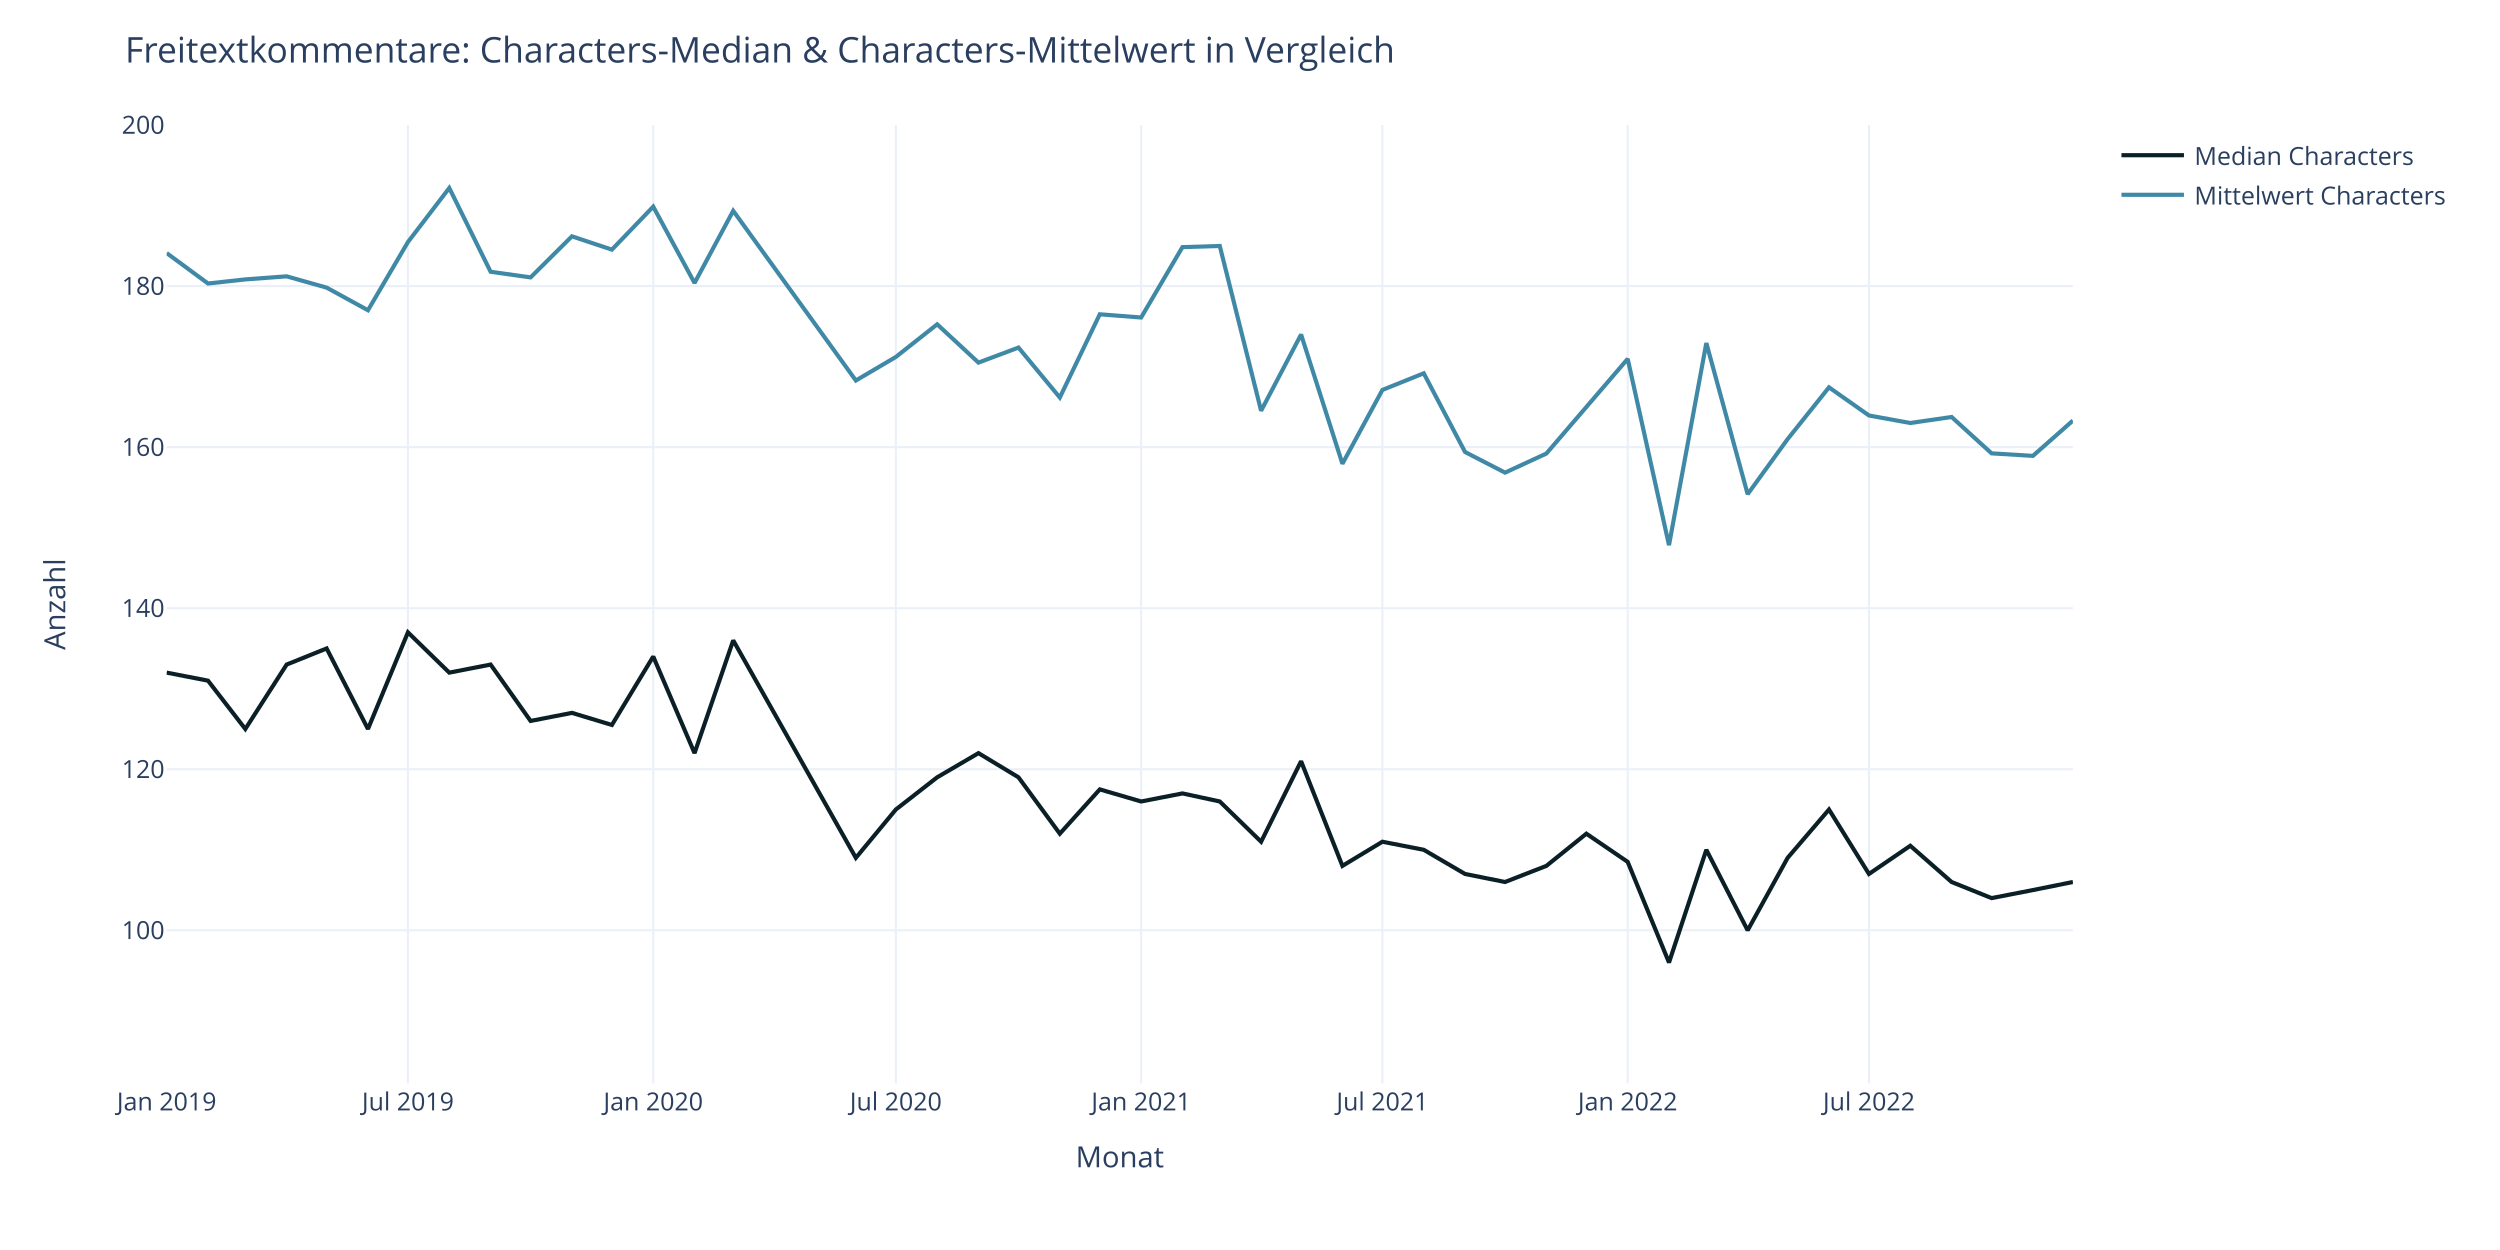
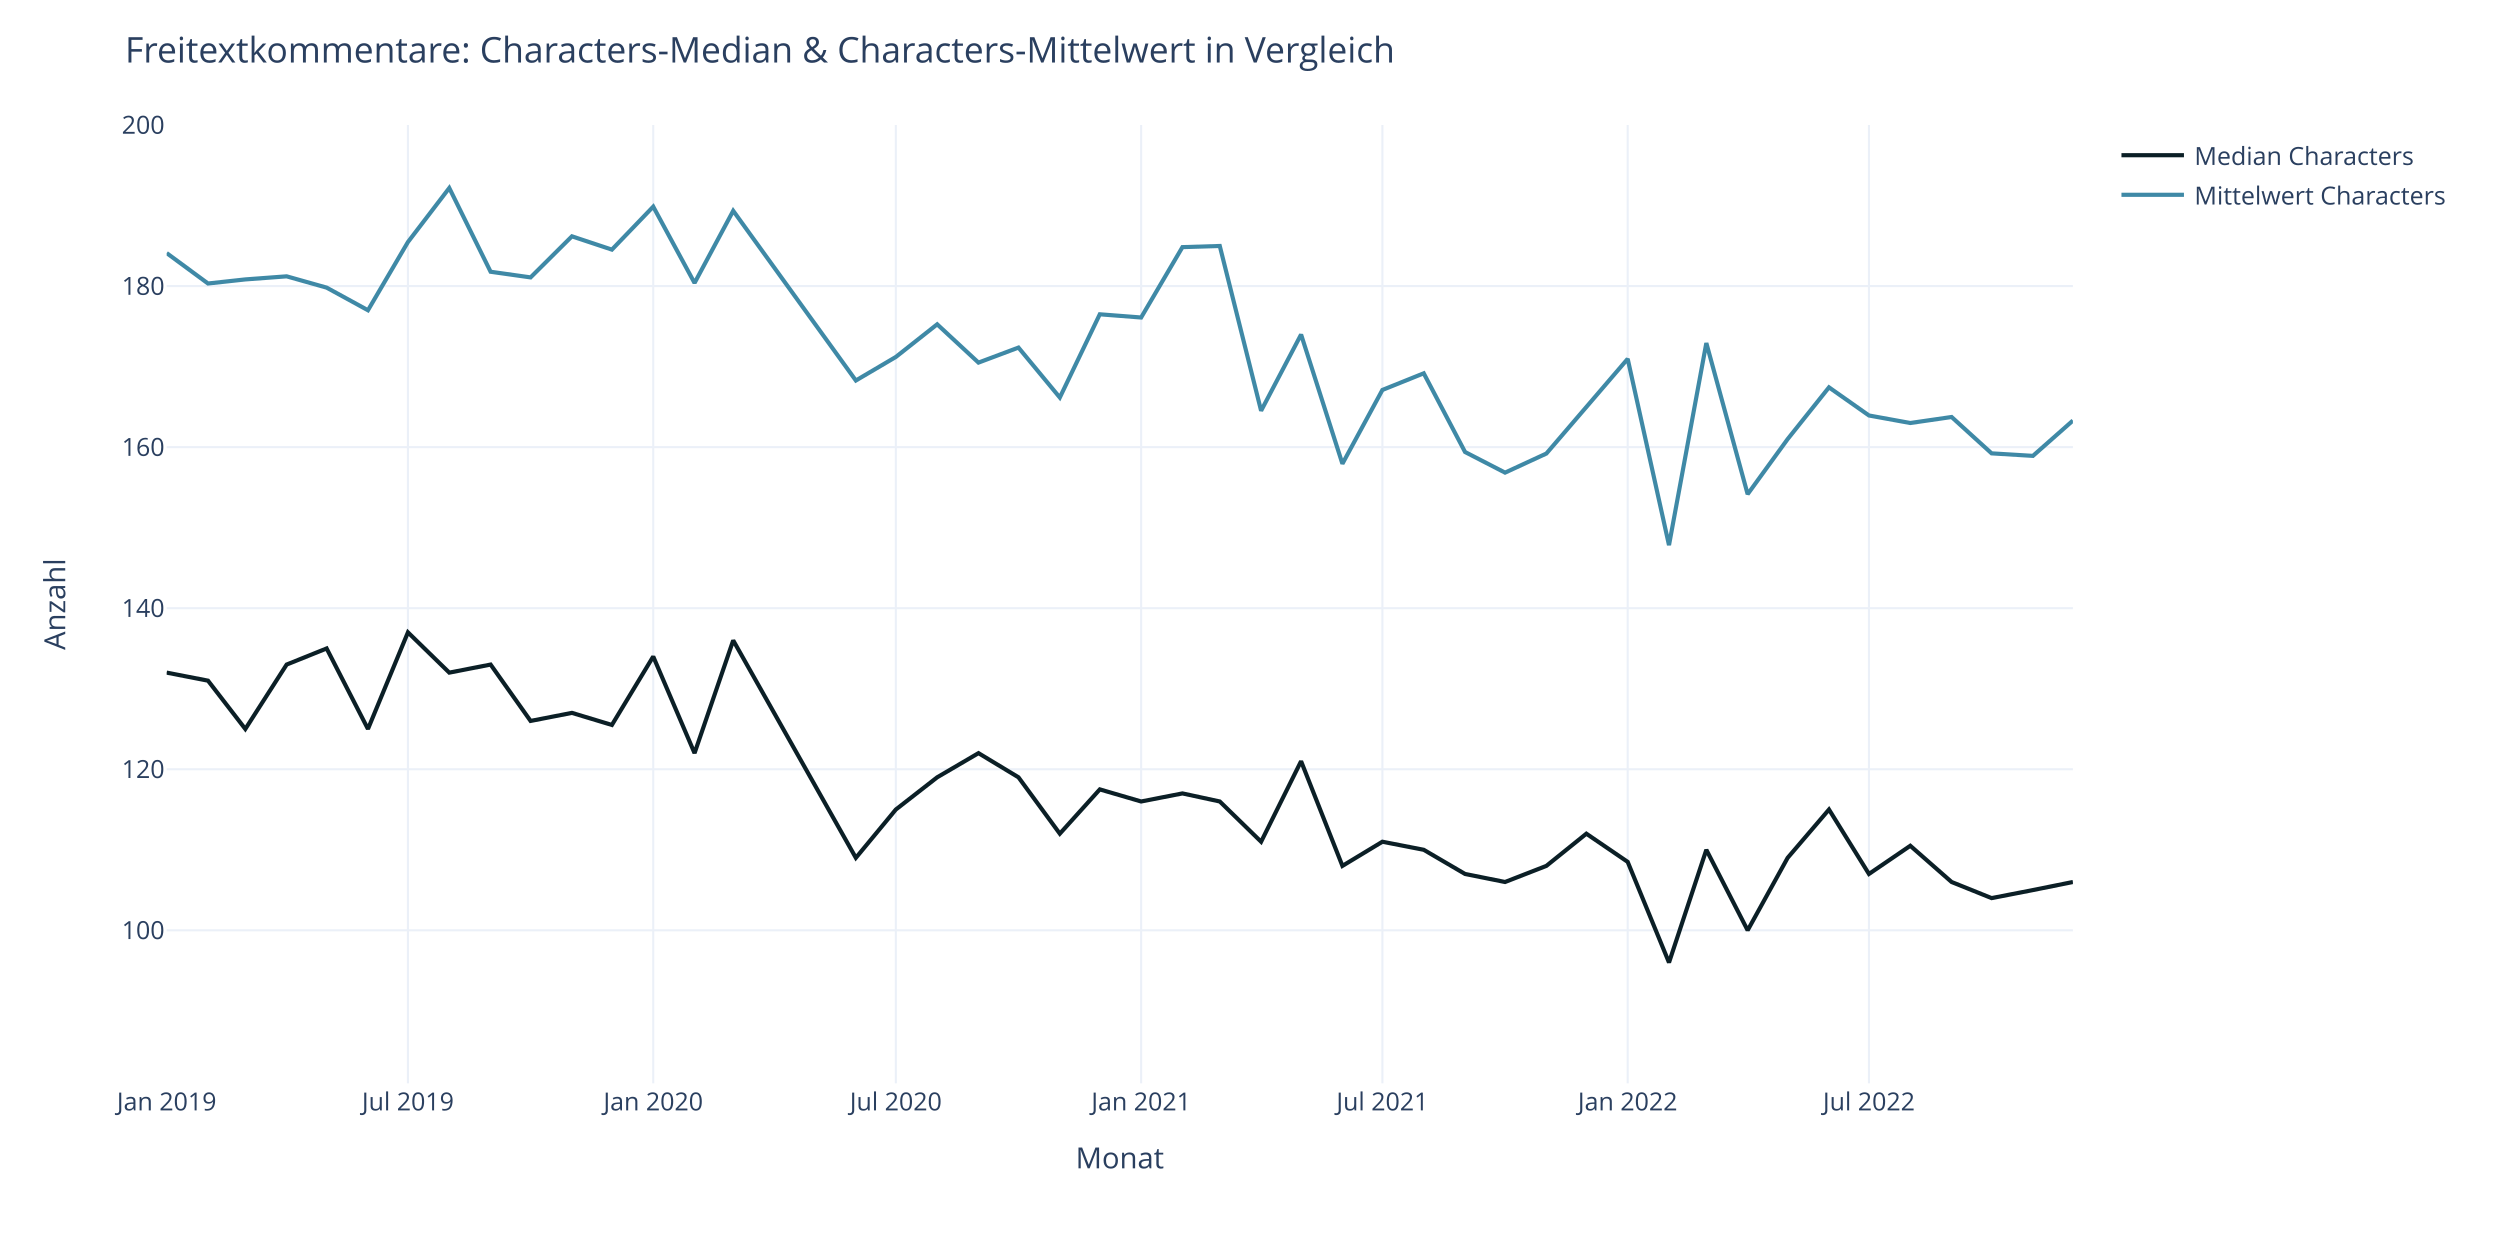
<svg xmlns="http://www.w3.org/2000/svg" class="main-svg" width="1200" height="600" style="" viewBox="0 0 1200 600">
  <rect x="0" y="0" width="1200" height="600" style="fill: rgb(255, 255, 255); fill-opacity: 1;" />
-   <defs id="defs-2e0064">
+   <defs id="defs-02c19a">
    <g class="clips">
-       <clipPath id="clip2e0064xyplot" class="plotclip">
+       <clipPath id="clip02c19axyplot" class="plotclip">
        <rect width="915" height="460" />
      </clipPath>
-       <clipPath class="axesclip" id="clip2e0064x">
+       <clipPath class="axesclip" id="clip02c19ax">
        <rect x="80" y="0" width="915" height="600" />
      </clipPath>
-       <clipPath class="axesclip" id="clip2e0064y">
+       <clipPath class="axesclip" id="clip02c19ay">
        <rect x="0" y="60" width="1200" height="460" />
      </clipPath>
-       <clipPath class="axesclip" id="clip2e0064xy">
+       <clipPath class="axesclip" id="clip02c19axy">
        <rect x="80" y="60" width="915" height="460" />
      </clipPath>
    </g>
    <g class="gradients" />
    <g class="patterns" />
  </defs>
  <g class="bglayer" />
  <g class="layer-below">
    <g class="imagelayer" />
    <g class="shapelayer" />
  </g>
  <g class="cartesianlayer">
    <g class="subplot xy">
      <g class="layer-subplot">
        <g class="shapelayer" />
        <g class="imagelayer" />
      </g>
      <g class="minor-gridlayer">
        <g class="x" />
        <g class="y" />
      </g>
      <g class="gridlayer">
        <g class="x">
          <path class="xgrid crisp" transform="translate(195.81,0)" d="M0,60v460" style="stroke: rgb(235, 240, 248); stroke-opacity: 1; stroke-width: 1px;" />
          <path class="xgrid crisp" transform="translate(313.55,0)" d="M0,60v460" style="stroke: rgb(235, 240, 248); stroke-opacity: 1; stroke-width: 1px;" />
          <path class="xgrid crisp" transform="translate(430,0)" d="M0,60v460" style="stroke: rgb(235, 240, 248); stroke-opacity: 1; stroke-width: 1px;" />
          <path class="xgrid crisp" transform="translate(547.74,0)" d="M0,60v460" style="stroke: rgb(235, 240, 248); stroke-opacity: 1; stroke-width: 1px;" />
          <path class="xgrid crisp" transform="translate(663.55,0)" d="M0,60v460" style="stroke: rgb(235, 240, 248); stroke-opacity: 1; stroke-width: 1px;" />
          <path class="xgrid crisp" transform="translate(781.29,0)" d="M0,60v460" style="stroke: rgb(235, 240, 248); stroke-opacity: 1; stroke-width: 1px;" />
          <path class="xgrid crisp" transform="translate(897.1,0)" d="M0,60v460" style="stroke: rgb(235, 240, 248); stroke-opacity: 1; stroke-width: 1px;" />
        </g>
        <g class="y">
          <path class="ygrid crisp" transform="translate(0,446.55)" d="M80,0h915" style="stroke: rgb(235, 240, 248); stroke-opacity: 1; stroke-width: 1px;" />
          <path class="ygrid crisp" transform="translate(0,369.24)" d="M80,0h915" style="stroke: rgb(235, 240, 248); stroke-opacity: 1; stroke-width: 1px;" />
          <path class="ygrid crisp" transform="translate(0,291.93)" d="M80,0h915" style="stroke: rgb(235, 240, 248); stroke-opacity: 1; stroke-width: 1px;" />
          <path class="ygrid crisp" transform="translate(0,214.62)" d="M80,0h915" style="stroke: rgb(235, 240, 248); stroke-opacity: 1; stroke-width: 1px;" />
          <path class="ygrid crisp" transform="translate(0,137.31)" d="M80,0h915" style="stroke: rgb(235, 240, 248); stroke-opacity: 1; stroke-width: 1px;" />
        </g>
      </g>
      <g class="zerolinelayer" />
      <path class="xlines-below" />
      <path class="ylines-below" />
      <g class="overlines-below" />
      <g class="xaxislayer-below" />
      <g class="yaxislayer-below" />
      <g class="overaxes-below" />
-       <g class="plot" transform="translate(80,60)" clip-path="url(#clip2e0064xyplot)">
+       <g class="plot" transform="translate(80,60)" clip-path="url(#clip02c19axyplot)">
        <g class="scatterlayer mlayer">
-           <g class="trace scatter tracea8d5c1" style="stroke-miterlimit: 2; opacity: 1;">
+           <g class="trace scatter traced48bcd" style="stroke-miterlimit: 2; opacity: 1;">
            <g class="fills" />
            <g class="errorbars" />
            <g class="lines">
              <path class="js-line" d="M0,262.86L19.84,266.72L37.75,289.92L57.59,258.99L76.78,251.26L96.62,289.92L115.81,243.53L135.65,262.86L155.49,258.99L174.68,286.05L194.52,282.18L213.71,287.98L233.55,255.13L253.38,301.51L271.94,247.39L330.81,351.76L350,328.57L369.84,313.11L389.67,301.51L408.87,313.11L428.71,340.17L447.9,318.91L467.74,324.71L487.57,320.84L505.49,324.71L525.33,344.03L544.52,305.38L564.36,355.63L583.55,344.03L603.39,347.9L623.22,359.5L642.42,363.36L662.26,355.63L681.45,340.17L701.29,353.7L721.12,402.02L739.04,347.9L758.87,386.55L778.07,351.76L797.91,328.57L817.1,359.5L836.94,345.97L856.77,363.36L875.97,371.09L895.8,367.23L915,363.36" style="vector-effect: non-scaling-stroke; fill: none; stroke: rgb(11, 31, 38); stroke-opacity: 1; stroke-width: 2px; opacity: 1;" />
            </g>
            <g class="points" />
            <g class="text" />
          </g>
-           <g class="trace scatter tracee11fa8" style="stroke-miterlimit: 2; opacity: 1;">
+           <g class="trace scatter trace6c31fe" style="stroke-miterlimit: 2; opacity: 1;">
            <g class="fills" />
            <g class="errorbars" />
            <g class="lines">
              <path class="js-line" d="M0,61.48L19.84,76.08L37.75,74.12L57.59,72.64L76.78,78.06L96.62,88.92L115.81,56.18L135.65,30.24L155.49,70.44L174.68,73.15L194.52,53.44L213.71,59.82L233.55,39.19L253.38,75.83L271.94,41.19L330.81,122.64L350,111.34L369.84,95.67L389.67,114.05L408.87,106.84L428.71,130.81L447.9,90.86L467.74,92.4L487.57,58.62L505.49,58.07L525.33,137.16L544.52,100.57L564.36,162.61L583.55,127.18L603.39,119.19L623.22,156.96L642.42,166.86L662.26,157.7L701.29,112.25L721.12,201.68L739.04,104.66L758.87,177.2L778.07,150.76L797.91,125.93L817.1,139.43L836.94,143.04L856.77,140.16L875.97,157.61L895.8,158.82L915,141.87" style="vector-effect: non-scaling-stroke; fill: none; stroke: rgb(63, 137, 166); stroke-opacity: 1; stroke-width: 2px; opacity: 1;" />
            </g>
            <g class="points" />
            <g class="text" />
          </g>
        </g>
      </g>
      <g class="overplot" />
      <path class="xlines-above crisp" d="M0,0" style="fill: none;" />
      <path class="ylines-above crisp" d="M0,0" style="fill: none;" />
      <g class="overlines-above" />
      <g class="xaxislayer-above">
        <g class="xtick">
          <text text-anchor="middle" x="0" y="533" transform="translate(80,0)" style="font-family: 'Open Sans', verdana, arial, sans-serif; font-size: 12px; fill: rgb(42, 63, 95); fill-opacity: 1; white-space: pre; opacity: 1;">Jan 2019</text>
        </g>
        <g class="xtick">
          <text text-anchor="middle" x="0" y="533" style="font-family: 'Open Sans', verdana, arial, sans-serif; font-size: 12px; fill: rgb(42, 63, 95); fill-opacity: 1; white-space: pre; opacity: 1;" transform="translate(195.81,0)">Jul 2019</text>
        </g>
        <g class="xtick">
          <text text-anchor="middle" x="0" y="533" style="font-family: 'Open Sans', verdana, arial, sans-serif; font-size: 12px; fill: rgb(42, 63, 95); fill-opacity: 1; white-space: pre; opacity: 1;" transform="translate(313.55,0)">Jan 2020</text>
        </g>
        <g class="xtick">
          <text text-anchor="middle" x="0" y="533" style="font-family: 'Open Sans', verdana, arial, sans-serif; font-size: 12px; fill: rgb(42, 63, 95); fill-opacity: 1; white-space: pre; opacity: 1;" transform="translate(430,0)">Jul 2020</text>
        </g>
        <g class="xtick">
          <text text-anchor="middle" x="0" y="533" style="font-family: 'Open Sans', verdana, arial, sans-serif; font-size: 12px; fill: rgb(42, 63, 95); fill-opacity: 1; white-space: pre; opacity: 1;" transform="translate(547.74,0)">Jan 2021</text>
        </g>
        <g class="xtick">
          <text text-anchor="middle" x="0" y="533" style="font-family: 'Open Sans', verdana, arial, sans-serif; font-size: 12px; fill: rgb(42, 63, 95); fill-opacity: 1; white-space: pre; opacity: 1;" transform="translate(663.55,0)">Jul 2021</text>
        </g>
        <g class="xtick">
          <text text-anchor="middle" x="0" y="533" style="font-family: 'Open Sans', verdana, arial, sans-serif; font-size: 12px; fill: rgb(42, 63, 95); fill-opacity: 1; white-space: pre; opacity: 1;" transform="translate(781.29,0)">Jan 2022</text>
        </g>
        <g class="xtick">
          <text text-anchor="middle" x="0" y="533" style="font-family: 'Open Sans', verdana, arial, sans-serif; font-size: 12px; fill: rgb(42, 63, 95); fill-opacity: 1; white-space: pre; opacity: 1;" transform="translate(897.1,0)">Jul 2022</text>
        </g>
      </g>
      <g class="yaxislayer-above">
        <g class="ytick">
          <text text-anchor="end" x="79" y="4.2" transform="translate(0,446.55)" style="font-family: 'Open Sans', verdana, arial, sans-serif; font-size: 12px; fill: rgb(42, 63, 95); fill-opacity: 1; white-space: pre; opacity: 1;">100</text>
        </g>
        <g class="ytick">
          <text text-anchor="end" x="79" y="4.2" style="font-family: 'Open Sans', verdana, arial, sans-serif; font-size: 12px; fill: rgb(42, 63, 95); fill-opacity: 1; white-space: pre; opacity: 1;" transform="translate(0,369.24)">120</text>
        </g>
        <g class="ytick">
          <text text-anchor="end" x="79" y="4.2" style="font-family: 'Open Sans', verdana, arial, sans-serif; font-size: 12px; fill: rgb(42, 63, 95); fill-opacity: 1; white-space: pre; opacity: 1;" transform="translate(0,291.93)">140</text>
        </g>
        <g class="ytick">
          <text text-anchor="end" x="79" y="4.2" style="font-family: 'Open Sans', verdana, arial, sans-serif; font-size: 12px; fill: rgb(42, 63, 95); fill-opacity: 1; white-space: pre; opacity: 1;" transform="translate(0,214.62)">160</text>
        </g>
        <g class="ytick">
          <text text-anchor="end" x="79" y="4.2" style="font-family: 'Open Sans', verdana, arial, sans-serif; font-size: 12px; fill: rgb(42, 63, 95); fill-opacity: 1; white-space: pre; opacity: 1;" transform="translate(0,137.31)">180</text>
        </g>
        <g class="ytick">
          <text text-anchor="end" x="79" y="4.2" style="font-family: 'Open Sans', verdana, arial, sans-serif; font-size: 12px; fill: rgb(42, 63, 95); fill-opacity: 1; white-space: pre; opacity: 1;" transform="translate(0,60)">200</text>
        </g>
      </g>
      <g class="overaxes-above" />
    </g>
  </g>
  <g class="polarlayer" />
  <g class="smithlayer" />
  <g class="ternarylayer" />
  <g class="geolayer" />
  <g class="funnelarealayer" />
  <g class="pielayer" />
  <g class="iciclelayer" />
  <g class="treemaplayer" />
  <g class="sunburstlayer" />
  <g class="glimages" />
-   <defs id="topdefs-2e0064">
+   <defs id="topdefs-02c19a">
    <g class="clips" />
-     <clipPath id="legend2e0064">
+     <clipPath id="legend02c19a">
      <rect width="175" height="48" x="0" y="0" />
    </clipPath>
  </defs>
  <g class="layer-above">
    <g class="imagelayer" />
    <g class="shapelayer" />
  </g>
  <g class="infolayer">
    <g class="legend" pointer-events="all" transform="translate(1013.3,60)">
      <rect class="bg" shape-rendering="crispEdges" style="stroke: rgb(68, 68, 68); stroke-opacity: 1; fill: rgb(255, 255, 255); fill-opacity: 1; stroke-width: 0px;" width="175" height="48" x="0" y="0" />
-       <g class="scrollbox" transform="" clip-path="url(#legend2e0064)">
+       <g class="scrollbox" transform="" clip-path="url(#legend02c19a)">
        <g class="groups" transform="">
          <g class="traces" transform="translate(0,14.5)" style="opacity: 1;">
            <text class="legendtext" text-anchor="start" x="40" y="4.68" style="font-family: 'Open Sans', verdana, arial, sans-serif; font-size: 12px; fill: rgb(42, 63, 95); fill-opacity: 1; white-space: pre;">Median Characters</text>
            <g class="layers" style="opacity: 1;">
              <g class="legendfill" />
              <g class="legendlines">
                <path class="js-line" d="M5,0h30" style="fill: none; stroke: rgb(11, 31, 38); stroke-opacity: 1; stroke-width: 2px;" />
              </g>
              <g class="legendsymbols">
                <g class="legendpoints" />
              </g>
            </g>
            <rect class="legendtoggle" x="0" y="-9.5" width="169.359" height="19" style="fill: rgb(0, 0, 0); fill-opacity: 0;" />
          </g>
        </g>
        <g class="groups" transform="">
          <g class="traces" transform="translate(0,33.5)" style="opacity: 1;">
            <text class="legendtext" text-anchor="start" x="40" y="4.68" style="font-family: 'Open Sans', verdana, arial, sans-serif; font-size: 12px; fill: rgb(42, 63, 95); fill-opacity: 1; white-space: pre;">Mittelwert Characters</text>
            <g class="layers" style="opacity: 1;">
              <g class="legendfill" />
              <g class="legendlines">
                <path class="js-line" d="M5,0h30" style="fill: none; stroke: rgb(63, 137, 166); stroke-opacity: 1; stroke-width: 2px;" />
              </g>
              <g class="legendsymbols">
                <g class="legendpoints" />
              </g>
            </g>
            <rect class="legendtoggle" x="0" y="-9.5" width="169.359" height="19" style="fill: rgb(0, 0, 0); fill-opacity: 0;" />
          </g>
        </g>
      </g>
      <rect class="scrollbar" rx="20" ry="3" width="0" height="0" style="fill: rgb(128, 139, 164); fill-opacity: 1;" x="0" y="0" />
    </g>
    <g class="g-gtitle">
      <text class="gtitle" x="60" y="30" text-anchor="start" dy="0em" style="font-family: 'Open Sans', verdana, arial, sans-serif; font-size: 17px; fill: rgb(42, 63, 95); opacity: 1; font-weight: normal; white-space: pre;">Freitextkommentare: Characters-Median &amp; Characters-Mittelwert in Vergleich</text>
    </g>
    <g class="g-xtitle">
-       <text class="xtitle" x="537.5" y="560.3" text-anchor="middle" style="font-family: 'Open Sans', verdana, arial, sans-serif; font-size: 14px; fill: rgb(42, 63, 95); opacity: 1; font-weight: normal; white-space: pre;">Monat</text>
+       <text class="xtitle" x="537.5" y="560.8" text-anchor="middle" style="font-family: 'Open Sans', verdana, arial, sans-serif; font-size: 14px; fill: rgb(42, 63, 95); opacity: 1; font-weight: normal; white-space: pre;">Monat</text>
    </g>
    <g class="g-ytitle">
      <text class="ytitle" transform="rotate(-90,31.30938,290)" x="31.309" y="290" text-anchor="middle" style="font-family: 'Open Sans', verdana, arial, sans-serif; font-size: 14px; fill: rgb(42, 63, 95); opacity: 1; font-weight: normal; white-space: pre;">Anzahl</text>
    </g>
  </g>
</svg>
